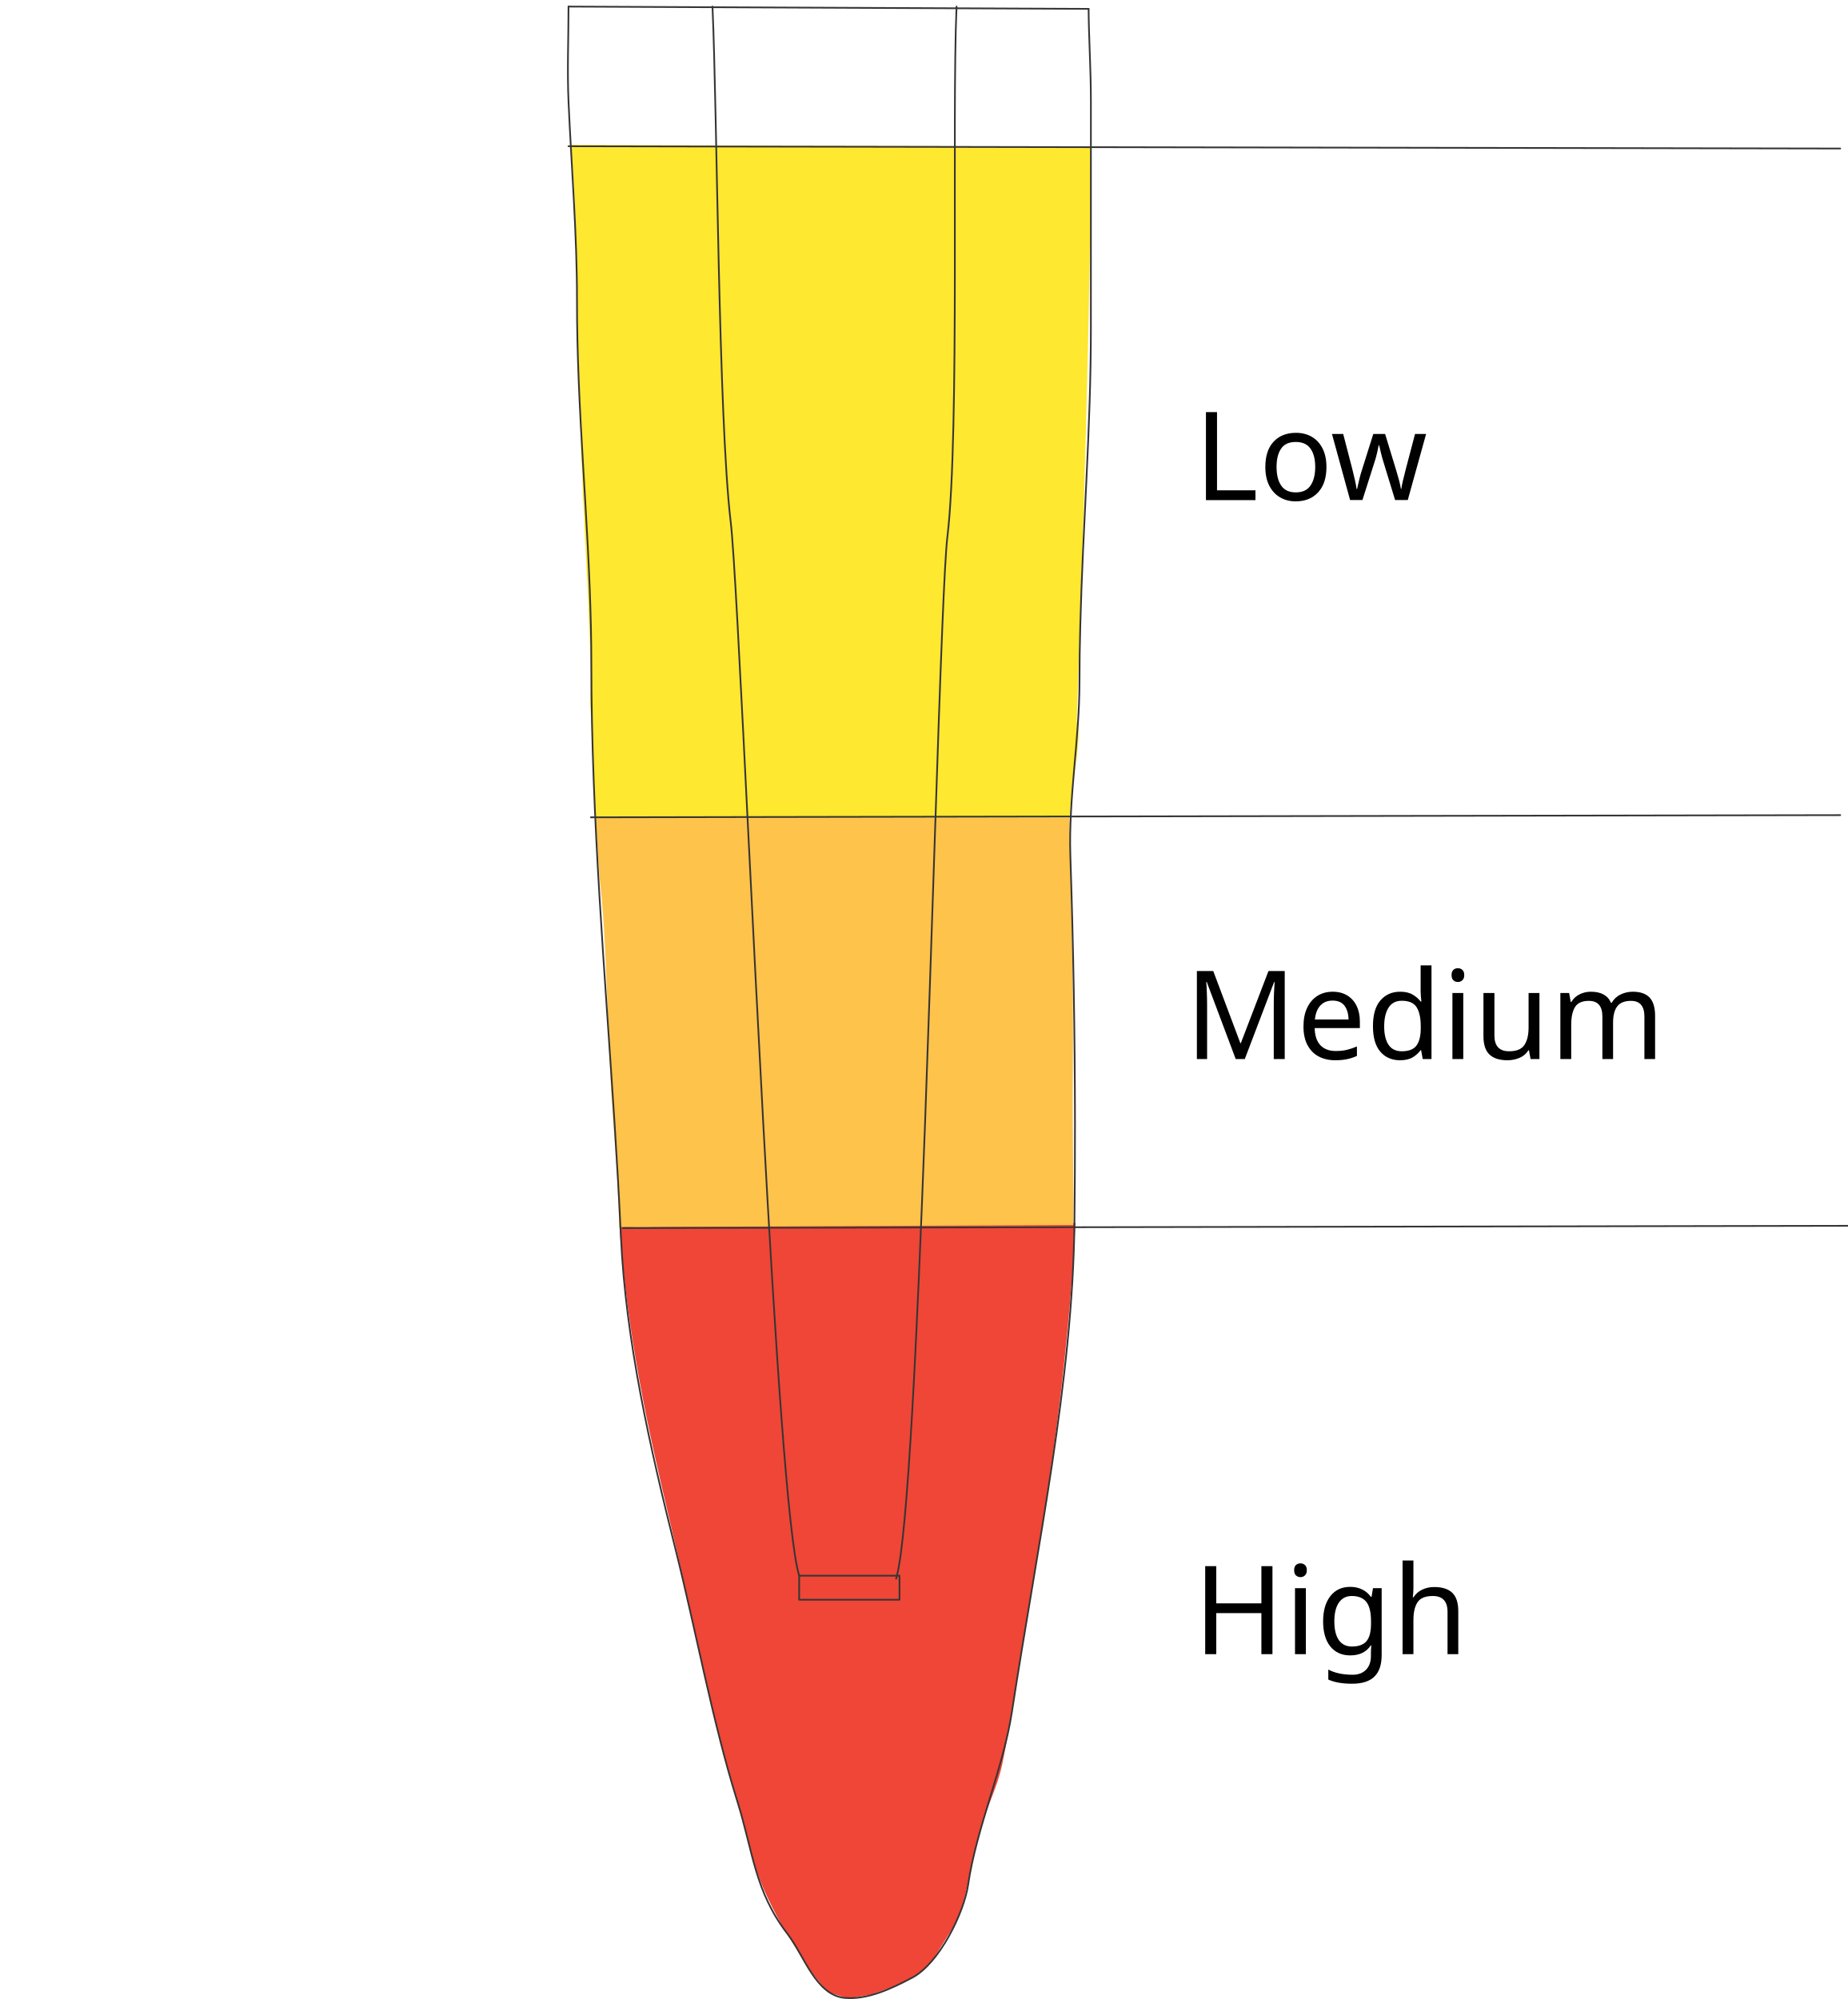
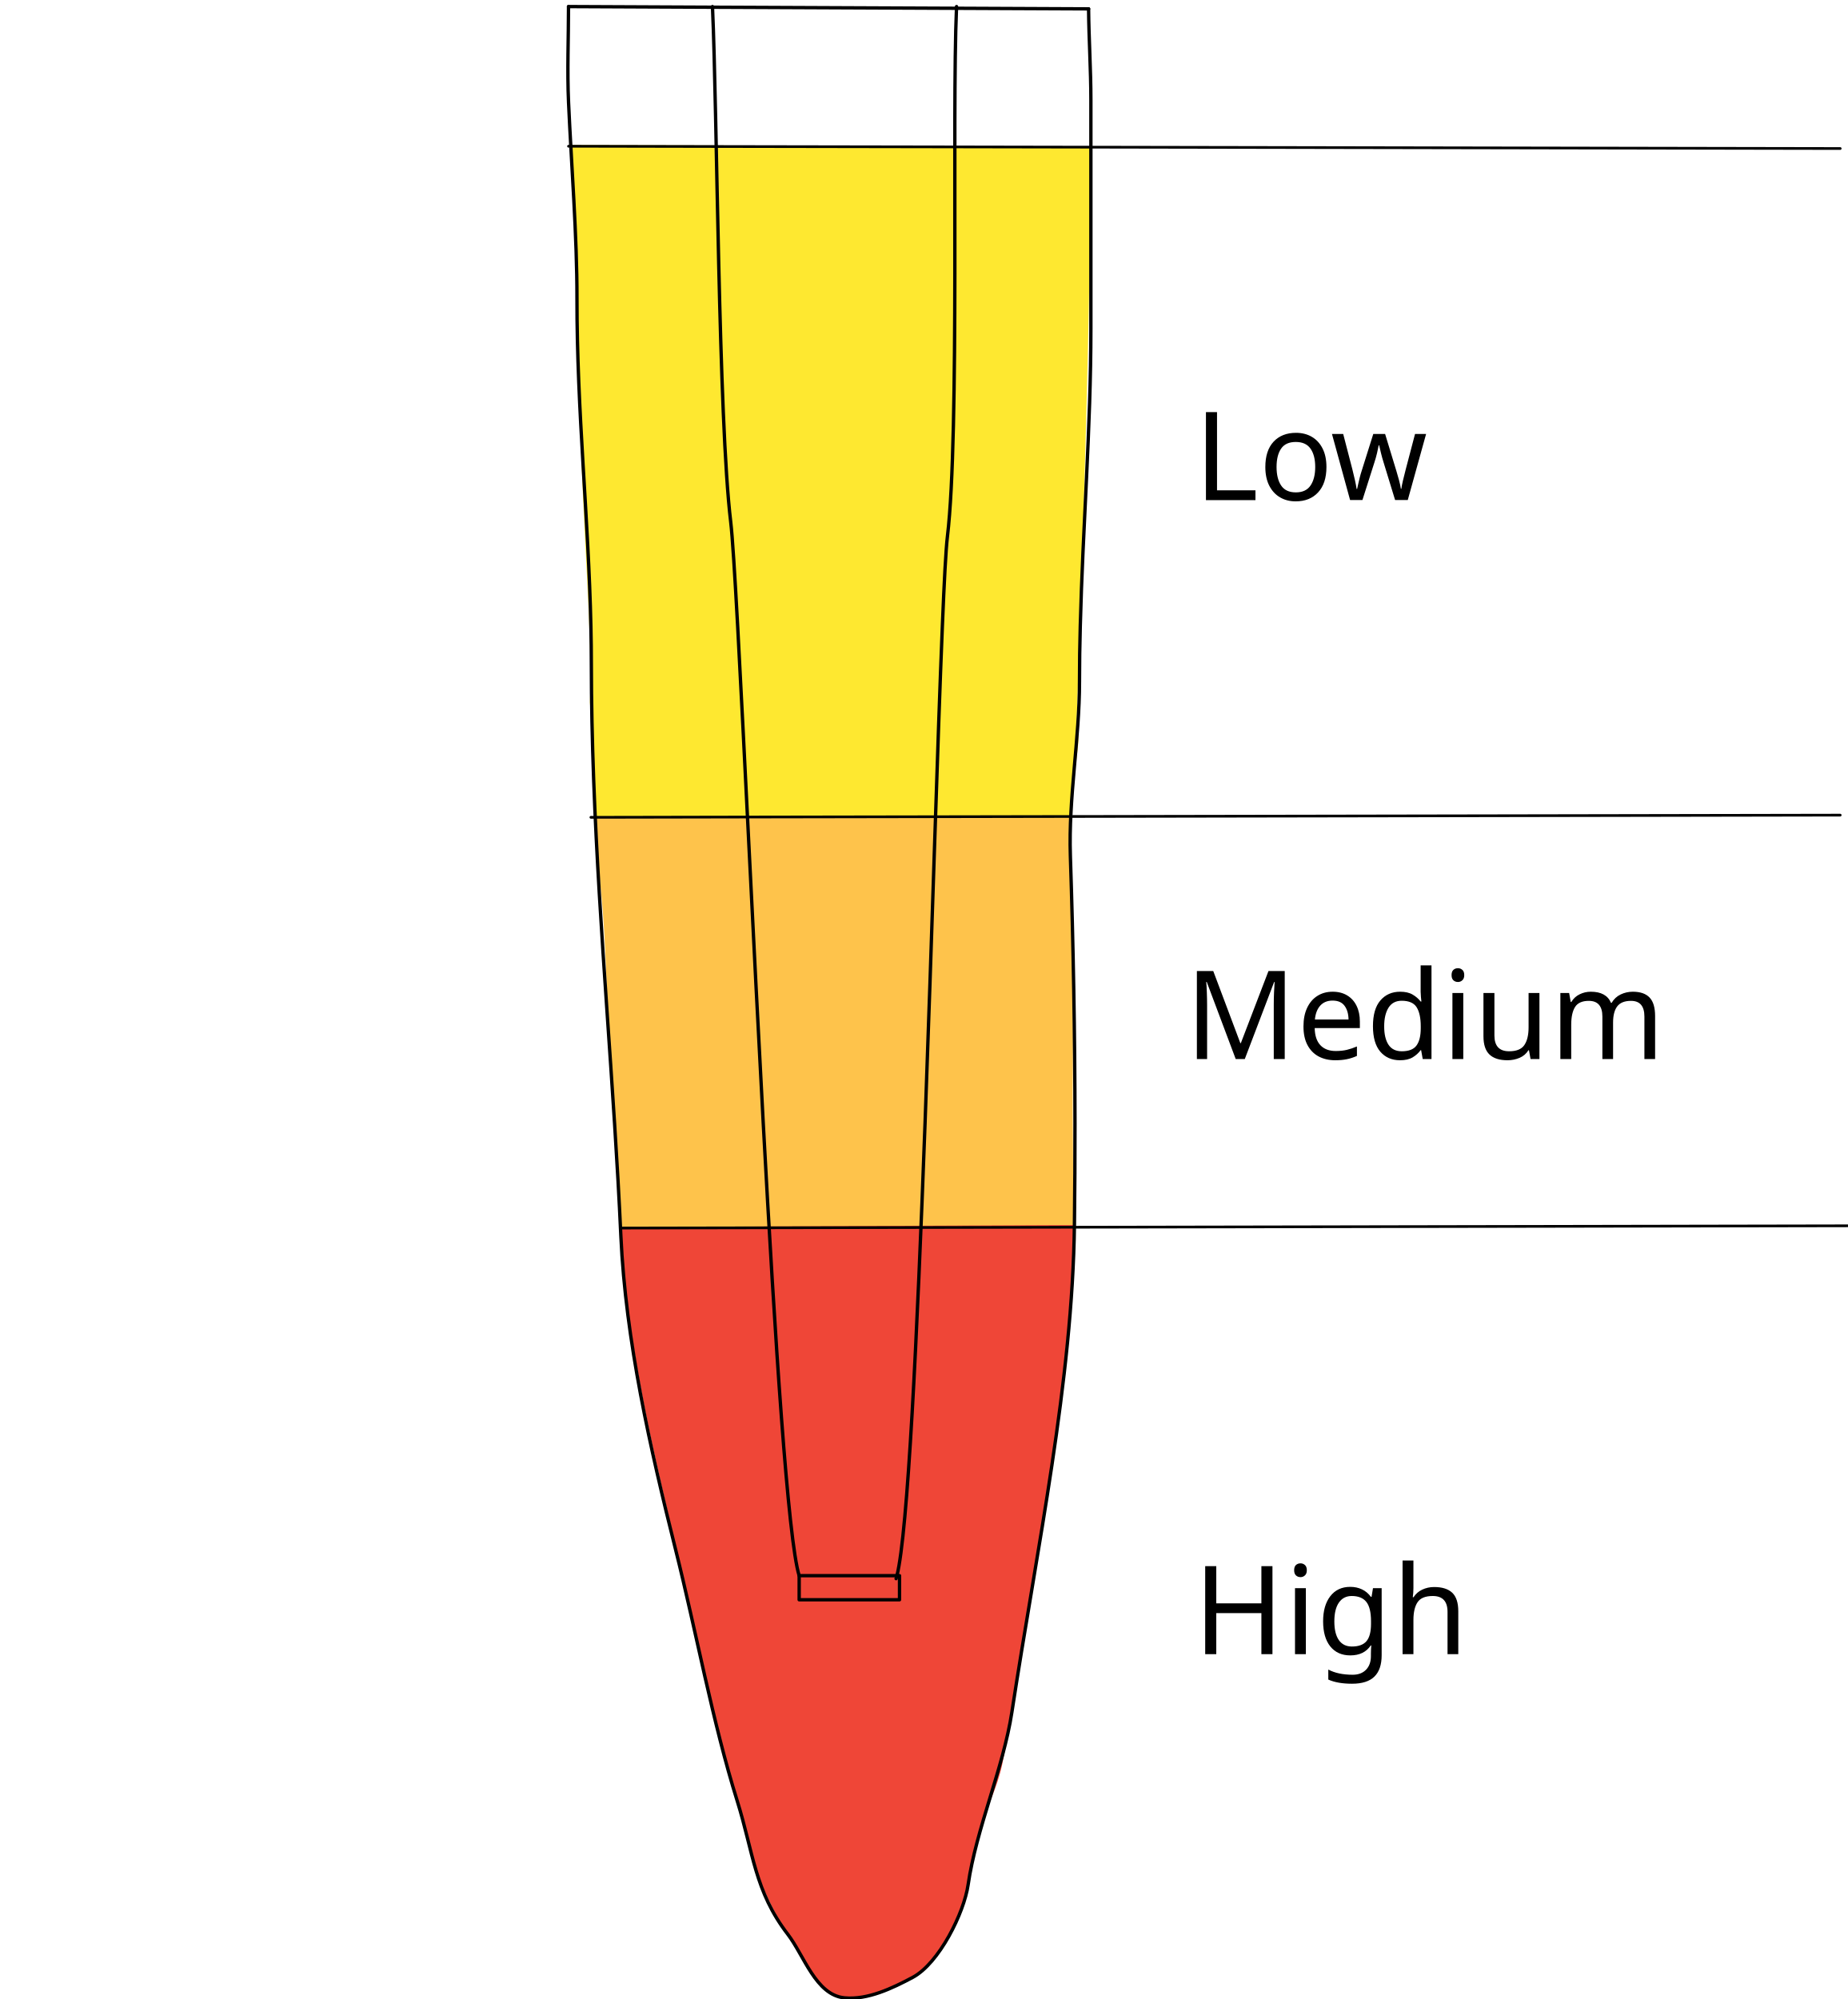
- <svg xmlns="http://www.w3.org/2000/svg" version="1.1" xml:space="preserve" width="275.054" height="297.573" viewBox="0 0 275.054 297.573" class="root">
+ <svg xmlns="http://www.w3.org/2000/svg" version="1.1" xml:space="preserve" width="275.054" height="297.573" viewBox="0 0 275.054 297.573" class="root" id="svg2">
  <defs id="defs6" />
  <g id="g10" transform="matrix(0.5093043,0,0,-0.5093043,-14.82253,358.6933)" clip-path="none">
    <g id="g12" clip-path="none">
      <g id="g14" clip-path="none">
        <g id="g20">
          <g id="g22" />
          <g id="g28">
            <g clip-path="none" id="g30" transform="matrix(2.149574,0,0,1.308513,-314.2785,-216.6282)" mask="none">
              <g transform="translate(252.1802,375.8096)" id="g32" style="fill:#ef4637;fill-opacity:1;fill-rule:nonzero;stroke:none" class="high">
                <path d="M -5.98,53.926 53.807,54.808 C 52.7,21.729 50.007,-6.701 47.605,-29.291 c -1.627,-15.303 -2.593,-27.73 -3.777,-36.839 -0.692,-5.325 -2.08,-9.438 -2.792,-13.67 -1.652,-9.819 -2.129,-17.824 -3.857,-22.659 l -2.611,-6.882 -1.763,-3.196 -2.904,-2.724 -3.781,-2.258 -3.249,-0.915 -2.786,1.451 -2.114,4.199 -3.8,9.793 c -2.17,6.429 -3.655,11.466 -4.624,18.147 -1.137,7.833 -2.912,16.567 -4.393,26.344 -2.21,14.592 -4.262,31.099 -6.572,47.108 -3.027,20.975 -5.654,40.544 -6.8,65.57" id="path34" style="stroke-width:1.31" />
              </g>
              <g transform="translate(244.7002,521.1597)" id="g36" style="fill:#fec34b;fill-opacity:1;fill-rule:nonzero;stroke:none" class="medium">
                <path d="M -4.191,0.102 60.448,0.272 c 0.116,-14.208 0.609,-35.217 0.461,-57.53 -0.073,-11.045 0.113,-22.349 0.064,-33.742 l -61.745,-0.479 c -0.122,10.226 -0.687,19.932 -1.068,30.12 -0.601,16.064 -0.602,33.012 -1.47,45.977 -0.382,5.707 -0.407,11.003 -0.775,15.483" id="path38" style="stroke-width:0.79" />
              </g>
              <g transform="translate(237.3398,702.1694)" id="g40" style="fill:#fee830;fill-opacity:1;fill-rule:nonzero;stroke:none" class="low">
                <path d="m 0,-30.75 70.62,-0.415 c 0.299,-26.189 -1.247,-101.585 -1.829,-128.473 0.807,-3.248 -0.443,-10.519 -0.983,-21.444 l -64.535,0.06 c -0.326,12.835 -0.388,21.345 -0.668,25.758 0.419,12.921 -0.975,39.196 -1.363,64.806 C 1.024,-76.027 0.729,-60.472 0.623,-48.495 0.559,-41.296 0.254,-35.367 0,-30.75" id="path42" style="stroke-width:0.911" />
              </g>
            </g>
          </g>
        </g>
        <g id="g44" transform="translate(195.2598,702.3599)">
-           <path d="m 0,0 c 0,-9.31 -0.41,-18.72 0.01,-28.01 0.82,-18.32 2.49,-38.92 2.46,-57.33 -0.04,-32.91 3.37,-63.54 4.07,-95.94 0.08,-3.62 0.13,-7.26 0.13,-10.93 0.04,-45.05 3.94,-89.57 6.8,-134.42 0.7,-10.89 1.33,-21.8 1.83,-32.741 1.41,-30.519 8.52,-61.799 16.02,-91.729 5.92,-23.59 10.75,-50.24 18.01,-73.441 4.67,-14.919 5.05,-26.279 14.74,-38.879 4.8,-6.241 8.18,-17.76 16.59,-18.6 6.74,-0.66 14.021,2.83 19.89,5.96 7.79,4.149 15.06,18.89 16.24,27.109 2.37,16.401 10.286,34.074 12.786,50.415 7.359,48.12 17.744,96.875 18.284,142.646 0.12,9.89 0.17,19.71 0.161,29.51 -0.021,26.06 -0.481,51.93 -1.351,78.21 -0.56,16.87 2.67,34.03 2.67,50.83 0,5.45 0.08,10.89 0.23,16.31 0.741,29.05 3.1,57.74 3.1,86.81 l 0,66.89 c 0,9.01 -0.6,17.79 -0.67,26.66" style="fill:none;stroke:#373535;stroke-width:0.5;stroke-linecap:round;stroke-linejoin:round;stroke-miterlimit:4;stroke-dasharray:none;stroke-opacity:1" id="path46" />
+           <path d="m 0,0 c 0,-9.31 -0.41,-18.72 0.01,-28.01 0.82,-18.32 2.49,-38.92 2.46,-57.33 -0.04,-32.91 3.37,-63.54 4.07,-95.94 0.08,-3.62 0.13,-7.26 0.13,-10.93 0.04,-45.05 3.94,-89.57 6.8,-134.42 0.7,-10.89 1.33,-21.8 1.83,-32.741 1.41,-30.519 8.52,-61.799 16.02,-91.729 5.92,-23.59 10.75,-50.24 18.01,-73.441 4.67,-14.919 5.05,-26.279 14.74,-38.879 4.8,-6.241 8.18,-17.76 16.59,-18.6 6.74,-0.66 14.021,2.83 19.89,5.96 7.79,4.149 15.06,18.89 16.24,27.109 2.37,16.401 10.286,34.074 12.786,50.415 7.359,48.12 17.744,96.875 18.284,142.646 0.12,9.89 0.17,19.71 0.161,29.51 -0.021,26.06 -0.481,51.93 -1.351,78.21 -0.56,16.87 2.67,34.03 2.67,50.83 0,5.45 0.08,10.89 0.23,16.31 0.741,29.05 3.1,57.74 3.1,86.81 l 0,66.89 c 0,9.01 -0.6,17.79 -0.67,26.66" style="fill:none;stroke:#000000;stroke-width:0.982;stroke-linecap:round;stroke-linejoin:round;stroke-miterlimit:4;stroke-dasharray:none;stroke-opacity:1" id="path46" />
        </g>
        <g id="g48" transform="translate(291.2402,243.7393)">
-           <path d="m 0,0 0.76,0 0,-7.04 -29.33,0 0,7.04 L 0,0 Z" style="fill:none;stroke:#373535;stroke-width:0.5;stroke-linecap:round;stroke-linejoin:round;stroke-miterlimit:4;stroke-dasharray:none;stroke-opacity:1" id="path50" />
+           <path d="m 0,0 0.76,0 0,-7.04 -29.33,0 0,7.04 L 0,0 Z" style="fill:none;stroke:#000000;stroke-width:0.982;stroke-linecap:round;stroke-linejoin:round;stroke-miterlimit:4;stroke-dasharray:none;stroke-opacity:1" id="path50" />
        </g>
        <g id="g52" transform="translate(237.3301,702.3599)">
-           <path d="m 0,0 0,-0.08 c 0.01,-0.03 0.01,-0.07 0.01,-0.11 1.4,-30.7 1.7,-120.25 5.33,-150.5 0.49,-4.11 1.18,-15.05 2.03,-30.51 1.9,-34.58 4.57,-91.74 7.48,-145.35 3.44,-63.3 7.23,-121.651 10.49,-132.071" style="fill:none;stroke:#373535;stroke-width:0.5;stroke-linecap:round;stroke-linejoin:round;stroke-miterlimit:4;stroke-dasharray:none;stroke-opacity:1" id="path54" />
+           <path d="m 0,0 0,-0.08 c 0.01,-0.03 0.01,-0.07 0.01,-0.11 1.4,-30.7 1.7,-120.25 5.33,-150.5 0.49,-4.11 1.18,-15.05 2.03,-30.51 1.9,-34.58 4.57,-91.74 7.48,-145.35 3.44,-63.3 7.23,-121.651 10.49,-132.071" style="fill:none;stroke:#000000;stroke-width:0.982;stroke-linecap:round;stroke-linejoin:round;stroke-miterlimit:4;stroke-dasharray:none;stroke-opacity:1" id="path54" />
        </g>
        <g id="g56" transform="translate(308.6699,702.3599)">
-           <path d="m 0,0 c 0,-0.07 -0.01,-0.13 -0.01,-0.2 0,-0.1 -0.01,-0.2 -0.01,-0.3 -1.36,-31.03 0.97,-124.24 -2.65,-154.39 -0.45,-3.74 -0.94,-13.05 -1.48,-26.21 -1.38,-33.21 -3.06,-90.92 -5.06,-145.36 -2.3,-61.9 -5.019,-119.55 -8.22,-132.161 -0.08,-0.319 -0.16,-0.609 -0.24,-0.869" style="fill:none;stroke:#373535;stroke-width:0.5;stroke-linecap:round;stroke-linejoin:round;stroke-miterlimit:4;stroke-dasharray:none;stroke-opacity:1" id="path58" />
+           <path d="m 0,0 c 0,-0.07 -0.01,-0.13 -0.01,-0.2 0,-0.1 -0.01,-0.2 -0.01,-0.3 -1.36,-31.03 0.97,-124.24 -2.65,-154.39 -0.45,-3.74 -0.94,-13.05 -1.48,-26.21 -1.38,-33.21 -3.06,-90.92 -5.06,-145.36 -2.3,-61.9 -5.019,-119.55 -8.22,-132.161 -0.08,-0.319 -0.16,-0.609 -0.24,-0.869" style="fill:none;stroke:#000000;stroke-width:0.982;stroke-linecap:round;stroke-linejoin:round;stroke-miterlimit:4;stroke-dasharray:none;stroke-opacity:1" id="path58" />
        </g>
        <g id="g60" transform="translate(195.2598,702.3599)">
-           <path d="M 0,0 42.08,-0.19 113.391,-0.5 152,-0.67" style="fill:none;stroke:#373535;stroke-width:0.5;stroke-linecap:round;stroke-linejoin:round;stroke-miterlimit:4;stroke-dasharray:none;stroke-opacity:1" id="path62" />
+           <path d="M 0,0 42.08,-0.19 113.391,-0.5 152,-0.67" style="fill:none;stroke:#000000;stroke-width:0.982;stroke-linecap:round;stroke-linejoin:round;stroke-miterlimit:4;stroke-dasharray:none;stroke-opacity:1" id="path62" />
        </g>
        <g id="g64" transform="translate(211.0626,345.3408)">
-           <path d="M 0,0 43.45,0.08 90.73,0.17 134.55,0.25 358.2,0.66" style="fill:none;stroke:#373535;stroke-width:0.5;stroke-linecap:round;stroke-linejoin:round;stroke-miterlimit:4;stroke-dasharray:none;stroke-opacity:1" id="path66" />
+           <path d="M 0,0 43.45,0.08 90.73,0.17 134.55,0.25 358.2,0.66" style="fill:none;stroke:#000000;stroke-width:0.785;stroke-linecap:round;stroke-linejoin:round;stroke-miterlimit:4;stroke-dasharray:none;stroke-opacity:1" id="path66" />
        </g>
        <g id="g68" transform="translate(201.7998,465.3911)">
-           <path d="m 0,0 42.9,0.08 59.82,0.1 40.31,0.07 222.1,0.39" style="fill:none;stroke:#373535;stroke-width:0.5;stroke-linecap:round;stroke-linejoin:round;stroke-miterlimit:4;stroke-dasharray:none;stroke-opacity:1" id="path70" />
+           <path d="m 0,0 42.9,0.08 59.82,0.1 40.31,0.07 222.1,0.39" style="fill:none;stroke:#000000;stroke-width:0.785;stroke-linecap:round;stroke-linejoin:round;stroke-miterlimit:4;stroke-dasharray:none;stroke-opacity:1" id="path70" />
        </g>
        <g id="g72" transform="translate(195.2598,661.5398)">
-           <path d="M 0,0 42.07,-0.08 113.4,-0.2 371.67,-0.67" style="fill:none;stroke:#373535;stroke-width:0.5;stroke-linecap:round;stroke-linejoin:round;stroke-miterlimit:4;stroke-dasharray:none;stroke-opacity:1" id="path74" />
+           <path d="M 0,0 42.07,-0.08 113.4,-0.2 371.67,-0.67" style="fill:none;stroke:#000000;stroke-width:0.785;stroke-linecap:round;stroke-linejoin:round;stroke-miterlimit:4;stroke-dasharray:none;stroke-opacity:1" id="path74" />
        </g>
        <text xml:space="preserve" style="font-style:normal;font-variant:normal;font-weight:normal;font-stretch:normal;font-size:36.012px;line-height:125%;font-family:Sans;-inkscape-font-specification:'Sans, Normal';text-align:start;letter-spacing:0px;word-spacing:0px;writing-mode:lr-tb;text-anchor:start;fill:#000000;fill-opacity:1;stroke:none;stroke-width:1.294px;stroke-linecap:butt;stroke-linejoin:miter;stroke-opacity:1" x="377.841" y="-220.798" id="text7175" transform="scale(1,-1)">
          <tspan id="tspan7177" x="377.841" y="-220.798" style="font-style:normal;font-variant:normal;font-weight:normal;font-stretch:normal;font-size:36.012px;line-height:125%;font-family:Sans;-inkscape-font-specification:'Sans, Normal';text-align:start;writing-mode:lr-tb;text-anchor:start;stroke-width:1.294px">High</tspan>
        </text>
        <text xml:space="preserve" style="font-style:normal;font-variant:normal;font-weight:normal;font-stretch:normal;font-size:36.012px;line-height:125%;font-family:Sans;-inkscape-font-specification:'Sans, Normal';text-align:start;letter-spacing:0px;word-spacing:0px;writing-mode:lr-tb;text-anchor:start;fill:#000000;fill-opacity:1;stroke:none;stroke-width:1.294px;stroke-linecap:butt;stroke-linejoin:miter;stroke-opacity:1" x="375.411" y="-394.747" id="text7175-7" transform="scale(1,-1)">
          <tspan style="stroke-width:1.294px" id="tspan7197" x="375.411" y="-394.747">Medium</tspan>
        </text>
        <text xml:space="preserve" style="font-style:normal;font-variant:normal;font-weight:normal;font-stretch:normal;font-size:36.012px;line-height:125%;font-family:Sans;-inkscape-font-specification:'Sans, Normal';text-align:start;letter-spacing:0px;word-spacing:0px;writing-mode:lr-tb;text-anchor:start;fill:#000000;fill-opacity:1;stroke:none;stroke-width:1.294px;stroke-linecap:butt;stroke-linejoin:miter;stroke-opacity:1" x="378.059" y="-558.103" id="text7175-7-8" transform="scale(1,-1)">
          <tspan style="stroke-width:1.294px" id="tspan7217" x="378.059" y="-558.103">Low</tspan>
        </text>
      </g>
    </g>
  </g>
</svg>
